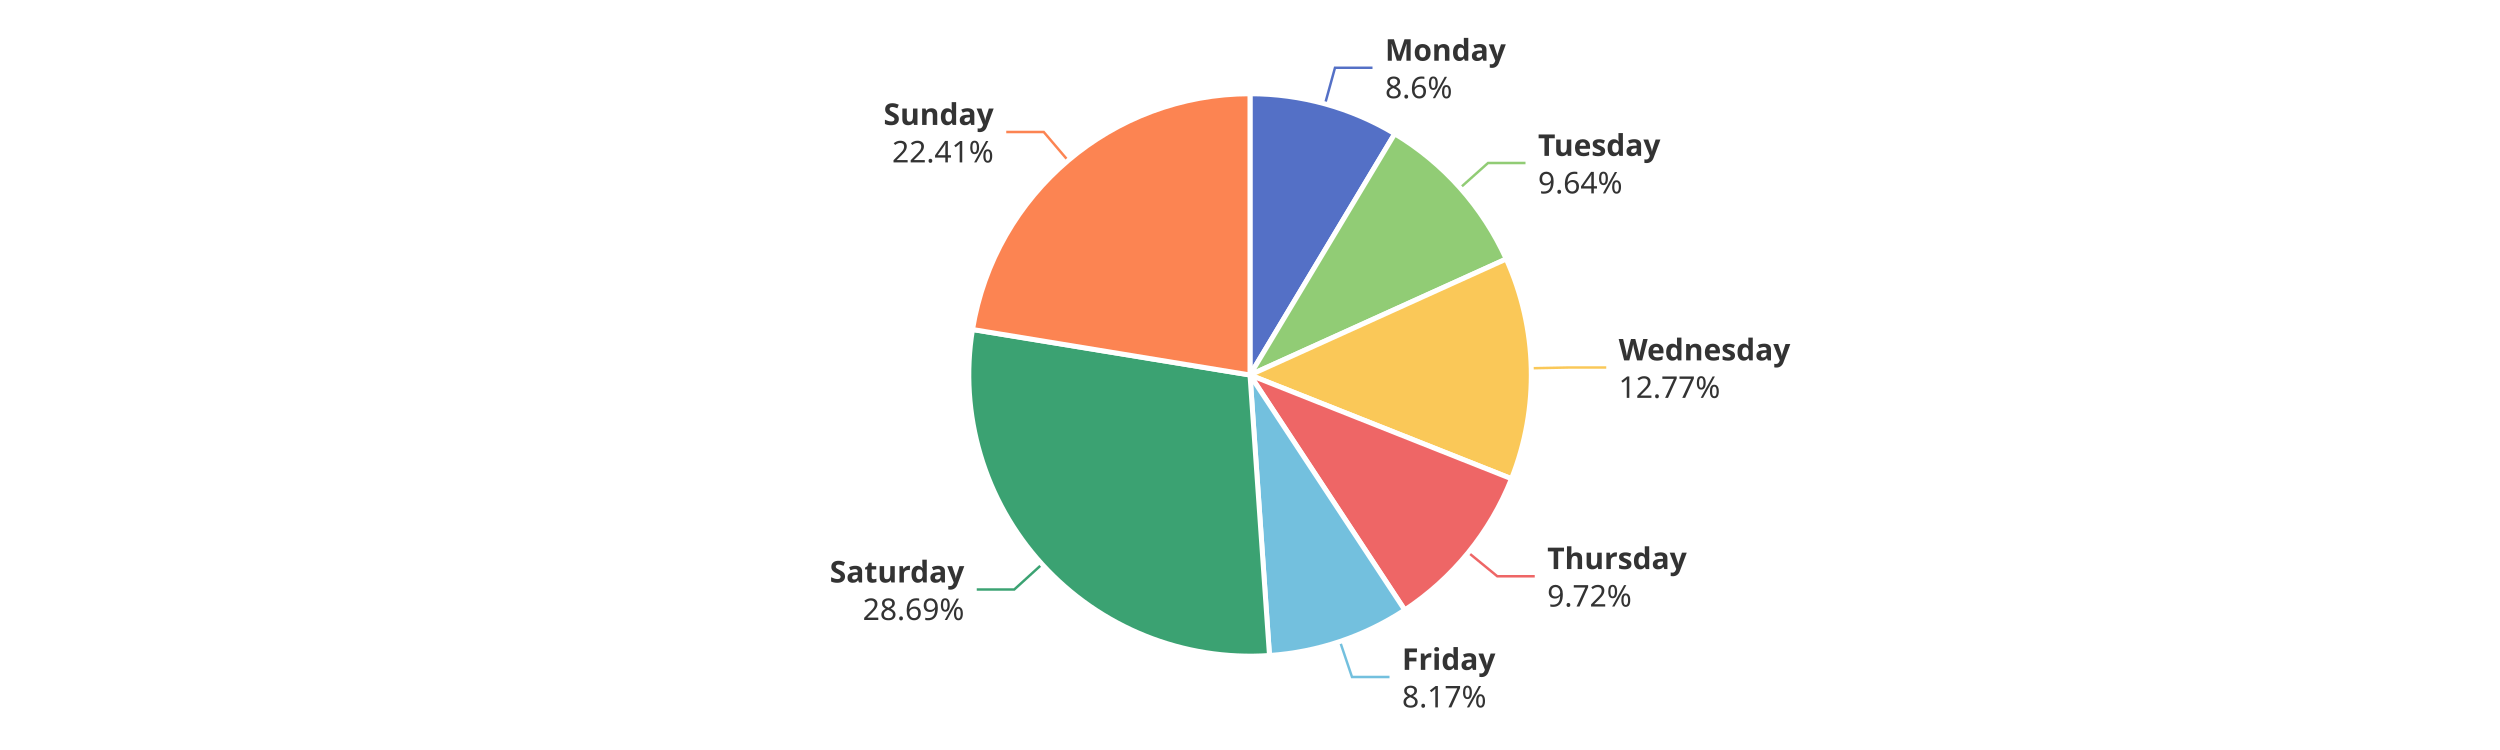
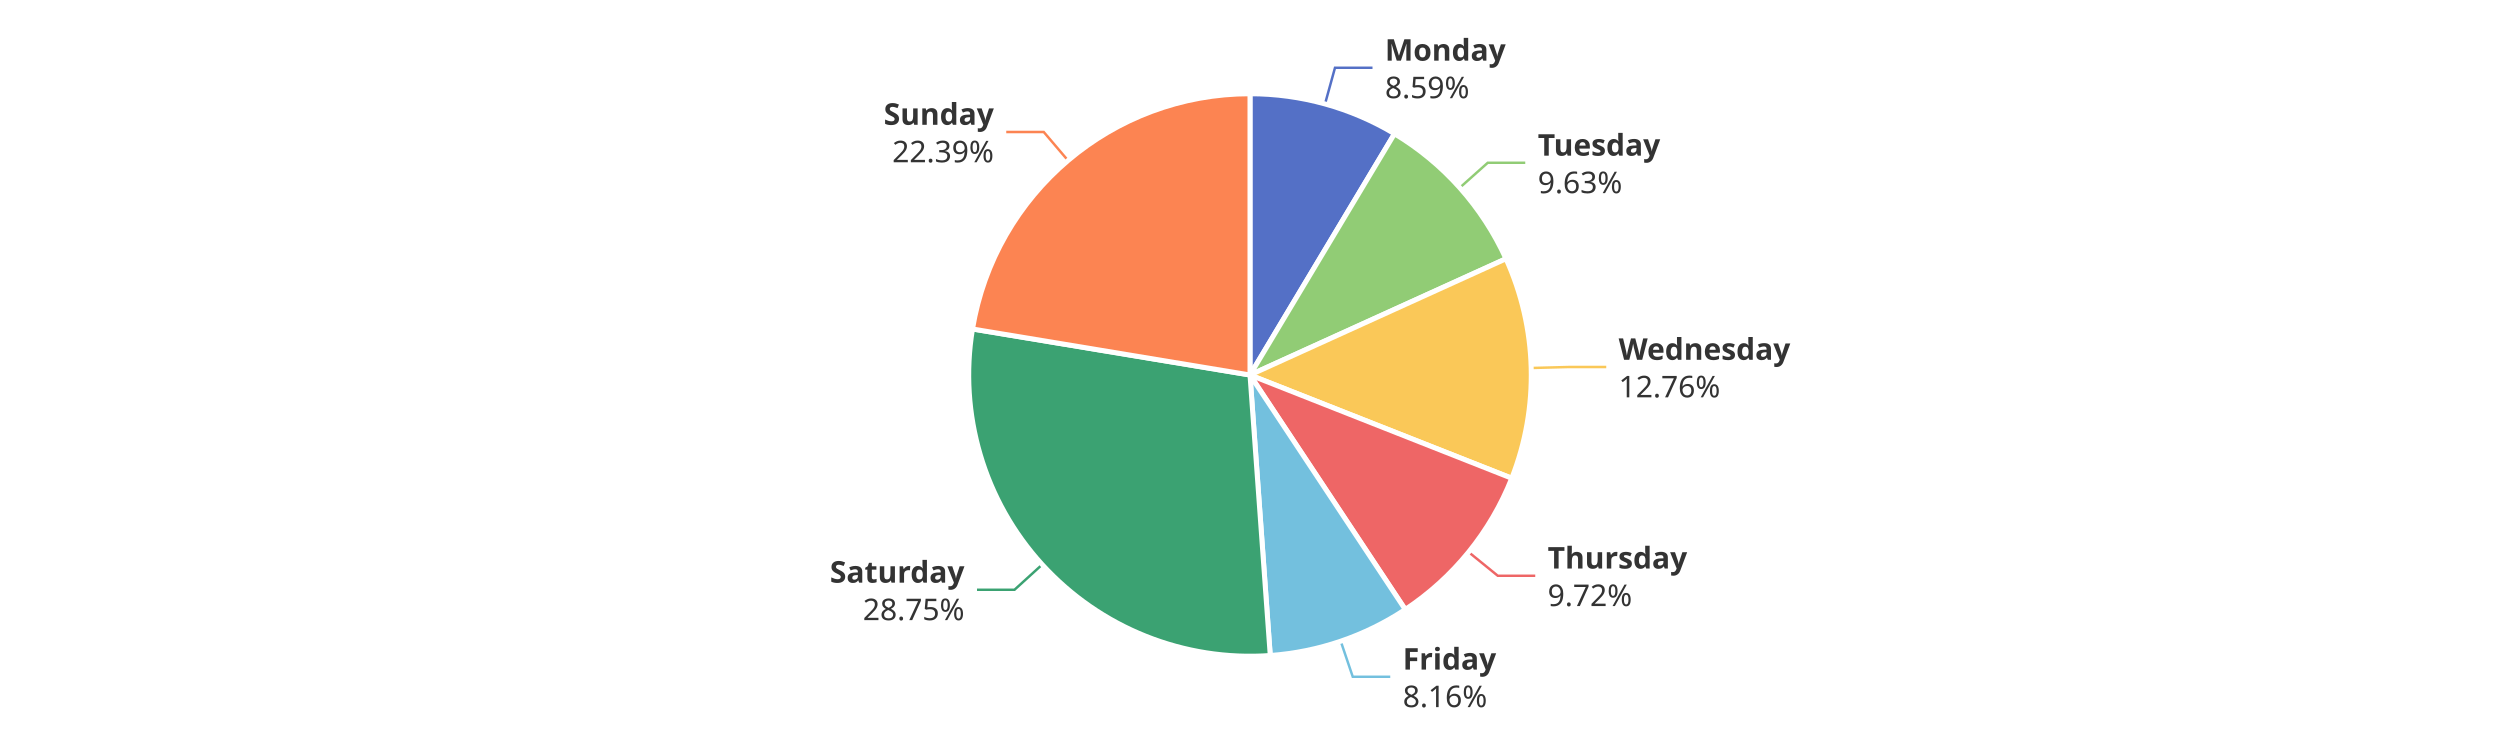
<svg xmlns="http://www.w3.org/2000/svg" width="1000" height="300" version="1.1" baseProfile="full" viewBox="0 0 1000 300">
  <rect width="1000" height="300" x="0" y="0" id="0" fill="#ffffff" />
  <polyline points="530 41.6 534 27.1 549 27.1" fill="none" stroke="#5470c6" />
-   <polyline points="584 75.2 595.2 65.2 610.2 65.2" fill="none" stroke="#91cc75" />
-   <polyline points="612.5 147.3 627.5 147 642.5 147" fill="none" stroke="#fac858" />
-   <polyline points="587.3 221 598.9 230.5 613.9 230.5" fill="none" stroke="#ee6666" />
-   <polyline points="536 256.6 540.8 270.8 555.8 270.8" fill="none" stroke="#73c0de" />
-   <polyline points="416.8 225.7 405.7 235.8 390.7 235.8" fill="none" stroke="#3ba272" />
+   <polyline points="583.9 75.1 595.1 65.1 610.1 65.1" fill="none" stroke="#91cc75" />
+   <polyline points="612.5 147.2 627.5 146.8 642.5 146.8" fill="none" stroke="#fac858" />
+   <polyline points="587.4 220.8 599.1 230.3 614.1 230.3" fill="none" stroke="#ee6666" />
+   <polyline points="536.3 256.5 541.1 270.7 556.1 270.7" fill="none" stroke="#73c0de" />
+   <polyline points="416.9 225.8 405.8 235.9 390.8 235.9" fill="none" stroke="#3ba272" />
  <polyline points="427.2 64.2 417.5 52.8 402.5 52.8" fill="none" stroke="#fc8452" />
-   <path d="M500 37.5A112.5 112.5 0 0 1 557.9 53.5L500 150Z" fill="#5470c6" stroke="#fff" stroke-width="2" stroke-linejoin="round" />
-   <path d="M557.9 53.5A112.5 112.5 0 0 1 602.5 103.6L500 150Z" fill="#91cc75" stroke="#fff" stroke-width="2" stroke-linejoin="round" />
-   <path d="M602.5 103.6A112.5 112.5 0 0 1 604.6 191.5L500 150Z" fill="#fac858" stroke="#fff" stroke-width="2" stroke-linejoin="round" />
-   <path d="M604.6 191.5A112.5 112.5 0 0 1 561.9 244L500 150Z" fill="#ee6666" stroke="#fff" stroke-width="2" stroke-linejoin="round" />
-   <path d="M561.9 244A112.5 112.5 0 0 1 507.8 262.2L500 150Z" fill="#73c0de" stroke="#fff" stroke-width="2" stroke-linejoin="round" />
-   <path d="M507.8 262.2A112.5 112.5 0 0 1 389 131.8L500 150Z" fill="#3ba272" stroke="#fff" stroke-width="2" stroke-linejoin="round" />
-   <path d="M389 131.8A112.5 112.5 0 0 1 500 37.5L500 150Z" fill="#fc8452" stroke="#fff" stroke-width="2" stroke-linejoin="round" />
-   <path d="M0 -15l42.8 0l0 30l-42.8 0Z" transform="translate(554.03 27.1252)" fill="none" />
-   <text dominant-baseline="central" text-anchor="start" style="font-size:12px;font-family:sans-serif;font-weight:bold;" y="-7.5" transform="translate(554.03 27.1252)" fill="#333" stroke="rgb(255,255,255)" stroke-width="2" paint-order="stroke" stroke-miterlimit="2">Monday</text>
-   <text dominant-baseline="central" text-anchor="start" style="font-size:12px;font-family:sans-serif;" y="7.5" transform="translate(554.03 27.1252)" fill="#333" stroke="rgb(255,255,255)" stroke-width="2" paint-order="stroke" stroke-miterlimit="2">8.6%</text>
-   <path d="M0 -15l46.2 0l0 30l-46.2 0Z" transform="translate(615.2141 65.2031)" fill="none" />
-   <text dominant-baseline="central" text-anchor="start" style="font-size:12px;font-family:sans-serif;font-weight:bold;" y="-7.5" transform="translate(615.2141 65.2031)" fill="#333" stroke="rgb(255,255,255)" stroke-width="2" paint-order="stroke" stroke-miterlimit="2">Tuesday</text>
-   <text dominant-baseline="central" text-anchor="start" style="font-size:12px;font-family:sans-serif;" y="7.5" transform="translate(615.2141 65.2031)" fill="#333" stroke="rgb(255,255,255)" stroke-width="2" paint-order="stroke" stroke-miterlimit="2">9.64%</text>
-   <path d="M0 -15l63.6 0l0 30l-63.6 0Z" transform="translate(647.4646 146.9961)" fill="none" />
-   <text dominant-baseline="central" text-anchor="start" style="font-size:12px;font-family:sans-serif;font-weight:bold;" y="-7.5" transform="translate(647.4646 146.9961)" fill="#333" stroke="rgb(255,255,255)" stroke-width="2" paint-order="stroke" stroke-miterlimit="2">Wednesday</text>
-   <text dominant-baseline="central" text-anchor="start" style="font-size:12px;font-family:sans-serif;" y="7.5" transform="translate(647.4646 146.9961)" fill="#333" stroke="rgb(255,255,255)" stroke-width="2" paint-order="stroke" stroke-miterlimit="2">12.77%</text>
-   <path d="M0 -15l50.2 0l0 30l-50.2 0Z" transform="translate(618.901 230.4664)" fill="none" />
-   <text dominant-baseline="central" text-anchor="start" style="font-size:12px;font-family:sans-serif;font-weight:bold;" y="-7.5" transform="translate(618.901 230.4664)" fill="#333" stroke="rgb(255,255,255)" stroke-width="2" paint-order="stroke" stroke-miterlimit="2">Thursday</text>
-   <text dominant-baseline="central" text-anchor="start" style="font-size:12px;font-family:sans-serif;" y="7.5" transform="translate(618.901 230.4664)" fill="#333" stroke="rgb(255,255,255)" stroke-width="2" paint-order="stroke" stroke-miterlimit="2">9.72%</text>
-   <path d="M0 -15l34.2 0l0 30l-34.2 0Z" transform="translate(560.8065 270.7935)" fill="none" />
-   <text dominant-baseline="central" text-anchor="start" style="font-size:12px;font-family:sans-serif;font-weight:bold;" y="-7.5" transform="translate(560.8065 270.7935)" fill="#333" stroke="rgb(255,255,255)" stroke-width="2" paint-order="stroke" stroke-miterlimit="2">Friday</text>
-   <text dominant-baseline="central" text-anchor="start" style="font-size:12px;font-family:sans-serif;" y="7.5" transform="translate(560.8065 270.7935)" fill="#333" stroke="rgb(255,255,255)" stroke-width="2" paint-order="stroke" stroke-miterlimit="2">8.17%</text>
-   <path d="M-48.2 -15l48.2 0l0 30l-48.2 0Z" transform="translate(385.724 235.8387)" fill="none" />
-   <text dominant-baseline="central" text-anchor="end" style="font-size:12px;font-family:sans-serif;font-weight:bold;" y="-7.5" transform="translate(385.724 235.8387)" fill="#333" stroke="rgb(255,255,255)" stroke-width="2" paint-order="stroke" stroke-miterlimit="2">Saturday</text>
-   <text dominant-baseline="central" text-anchor="end" style="font-size:12px;font-family:sans-serif;" y="7.5" transform="translate(385.724 235.8387)" fill="#333" stroke="rgb(255,255,255)" stroke-width="2" paint-order="stroke" stroke-miterlimit="2">28.69%</text>
-   <path d="M-40.9 -15l40.9 0l0 30l-40.9 0Z" transform="translate(397.4698 52.8145)" fill="none" />
-   <text dominant-baseline="central" text-anchor="end" style="font-size:12px;font-family:sans-serif;font-weight:bold;" y="-7.5" transform="translate(397.4698 52.8145)" fill="#333" stroke="rgb(255,255,255)" stroke-width="2" paint-order="stroke" stroke-miterlimit="2">Sunday</text>
-   <text dominant-baseline="central" text-anchor="end" style="font-size:12px;font-family:sans-serif;" y="7.5" transform="translate(397.4698 52.8145)" fill="#333" stroke="rgb(255,255,255)" stroke-width="2" paint-order="stroke" stroke-miterlimit="2">22.41%</text>
+   <path d="M500 37.5A112.5 112.5 0 0 1 557.8 53.5L500 150Z" fill="#5470c6" stroke="#fff" stroke-width="2" stroke-linejoin="round" />
+   <path d="M557.8 53.5A112.5 112.5 0 0 1 602.4 103.5L500 150Z" fill="#91cc75" stroke="#fff" stroke-width="2" stroke-linejoin="round" />
+   <path d="M602.4 103.5A112.5 112.5 0 0 1 604.7 191.3L500 150Z" fill="#fac858" stroke="#fff" stroke-width="2" stroke-linejoin="round" />
+   <path d="M604.7 191.3A112.5 112.5 0 0 1 562.1 243.8L500 150Z" fill="#ee6666" stroke="#fff" stroke-width="2" stroke-linejoin="round" />
+   <path d="M562.1 243.8A112.5 112.5 0 0 1 508.1 262.2L500 150Z" fill="#73c0de" stroke="#fff" stroke-width="2" stroke-linejoin="round" />
+   <path d="M508.1 262.2A112.5 112.5 0 0 1 389 131.6L500 150Z" fill="#3ba272" stroke="#fff" stroke-width="2" stroke-linejoin="round" />
+   <path d="M389 131.6A112.5 112.5 0 0 1 500 37.5L500 150Z" fill="#fc8452" stroke="#fff" stroke-width="2" stroke-linejoin="round" />
+   <path d="M0 -15l42.8 0l0 30l-42.8 0Z" transform="translate(553.9881 27.1136)" fill="none" />
+   <text dominant-baseline="central" text-anchor="start" style="font-size:12px;font-family:sans-serif;font-weight:bold;" y="-7.5" transform="translate(553.9881 27.1136)" fill="#333" stroke="rgb(255,255,255)" stroke-width="2" paint-order="stroke" stroke-miterlimit="2">Monday</text>
+   <text dominant-baseline="central" text-anchor="start" style="font-size:12px;font-family:sans-serif;" y="7.5" transform="translate(553.9881 27.1136)" fill="#333" stroke="rgb(255,255,255)" stroke-width="2" paint-order="stroke" stroke-miterlimit="2">8.59%</text>
+   <path d="M0 -15l46.2 0l0 30l-46.2 0Z" transform="translate(615.127 65.1054)" fill="none" />
+   <text dominant-baseline="central" text-anchor="start" style="font-size:12px;font-family:sans-serif;font-weight:bold;" y="-7.5" transform="translate(615.127 65.1054)" fill="#333" stroke="rgb(255,255,255)" stroke-width="2" paint-order="stroke" stroke-miterlimit="2">Tuesday</text>
+   <text dominant-baseline="central" text-anchor="start" style="font-size:12px;font-family:sans-serif;" y="7.5" transform="translate(615.127 65.1054)" fill="#333" stroke="rgb(255,255,255)" stroke-width="2" paint-order="stroke" stroke-miterlimit="2">9.63%</text>
+   <path d="M0 -15l63.6 0l0 30l-63.6 0Z" transform="translate(647.4592 146.7762)" fill="none" />
+   <text dominant-baseline="central" text-anchor="start" style="font-size:12px;font-family:sans-serif;font-weight:bold;" y="-7.5" transform="translate(647.4592 146.7762)" fill="#333" stroke="rgb(255,255,255)" stroke-width="2" paint-order="stroke" stroke-miterlimit="2">Wednesday</text>
+   <text dominant-baseline="central" text-anchor="start" style="font-size:12px;font-family:sans-serif;" y="7.5" transform="translate(647.4592 146.7762)" fill="#333" stroke="rgb(255,255,255)" stroke-width="2" paint-order="stroke" stroke-miterlimit="2">12.76%</text>
+   <path d="M0 -15l50.2 0l0 30l-50.2 0Z" transform="translate(619.0706 230.2575)" fill="none" />
+   <text dominant-baseline="central" text-anchor="start" style="font-size:12px;font-family:sans-serif;font-weight:bold;" y="-7.5" transform="translate(619.0706 230.2575)" fill="#333" stroke="rgb(255,255,255)" stroke-width="2" paint-order="stroke" stroke-miterlimit="2">Thursday</text>
+   <text dominant-baseline="central" text-anchor="start" style="font-size:12px;font-family:sans-serif;" y="7.5" transform="translate(619.0706 230.2575)" fill="#333" stroke="rgb(255,255,255)" stroke-width="2" paint-order="stroke" stroke-miterlimit="2">9.72%</text>
+   <path d="M0 -15l34.2 0l0 30l-34.2 0Z" transform="translate(561.106 270.692)" fill="none" />
+   <text dominant-baseline="central" text-anchor="start" style="font-size:12px;font-family:sans-serif;font-weight:bold;" y="-7.5" transform="translate(561.106 270.692)" fill="#333" stroke="rgb(255,255,255)" stroke-width="2" paint-order="stroke" stroke-miterlimit="2">Friday</text>
+   <text dominant-baseline="central" text-anchor="start" style="font-size:12px;font-family:sans-serif;" y="7.5" transform="translate(561.106 270.692)" fill="#333" stroke="rgb(255,255,255)" stroke-width="2" paint-order="stroke" stroke-miterlimit="2">8.16%</text>
+   <path d="M-48.2 -15l48.2 0l0 30l-48.2 0Z" transform="translate(385.7851 235.9058)" fill="none" />
+   <text dominant-baseline="central" text-anchor="end" style="font-size:12px;font-family:sans-serif;font-weight:bold;" y="-7.5" transform="translate(385.7851 235.9058)" fill="#333" stroke="rgb(255,255,255)" stroke-width="2" paint-order="stroke" stroke-miterlimit="2">Saturday</text>
+   <text dominant-baseline="central" text-anchor="end" style="font-size:12px;font-family:sans-serif;" y="7.5" transform="translate(385.7851 235.9058)" fill="#333" stroke="rgb(255,255,255)" stroke-width="2" paint-order="stroke" stroke-miterlimit="2">28.75%</text>
+   <path d="M-40.9 -15l40.9 0l0 30l-40.9 0Z" transform="translate(397.5377 52.7569)" fill="none" />
+   <text dominant-baseline="central" text-anchor="end" style="font-size:12px;font-family:sans-serif;font-weight:bold;" y="-7.5" transform="translate(397.5377 52.7569)" fill="#333" stroke="rgb(255,255,255)" stroke-width="2" paint-order="stroke" stroke-miterlimit="2">Sunday</text>
+   <text dominant-baseline="central" text-anchor="end" style="font-size:12px;font-family:sans-serif;" y="7.5" transform="translate(397.5377 52.7569)" fill="#333" stroke="rgb(255,255,255)" stroke-width="2" paint-order="stroke" stroke-miterlimit="2">22.39%</text>
</svg>
